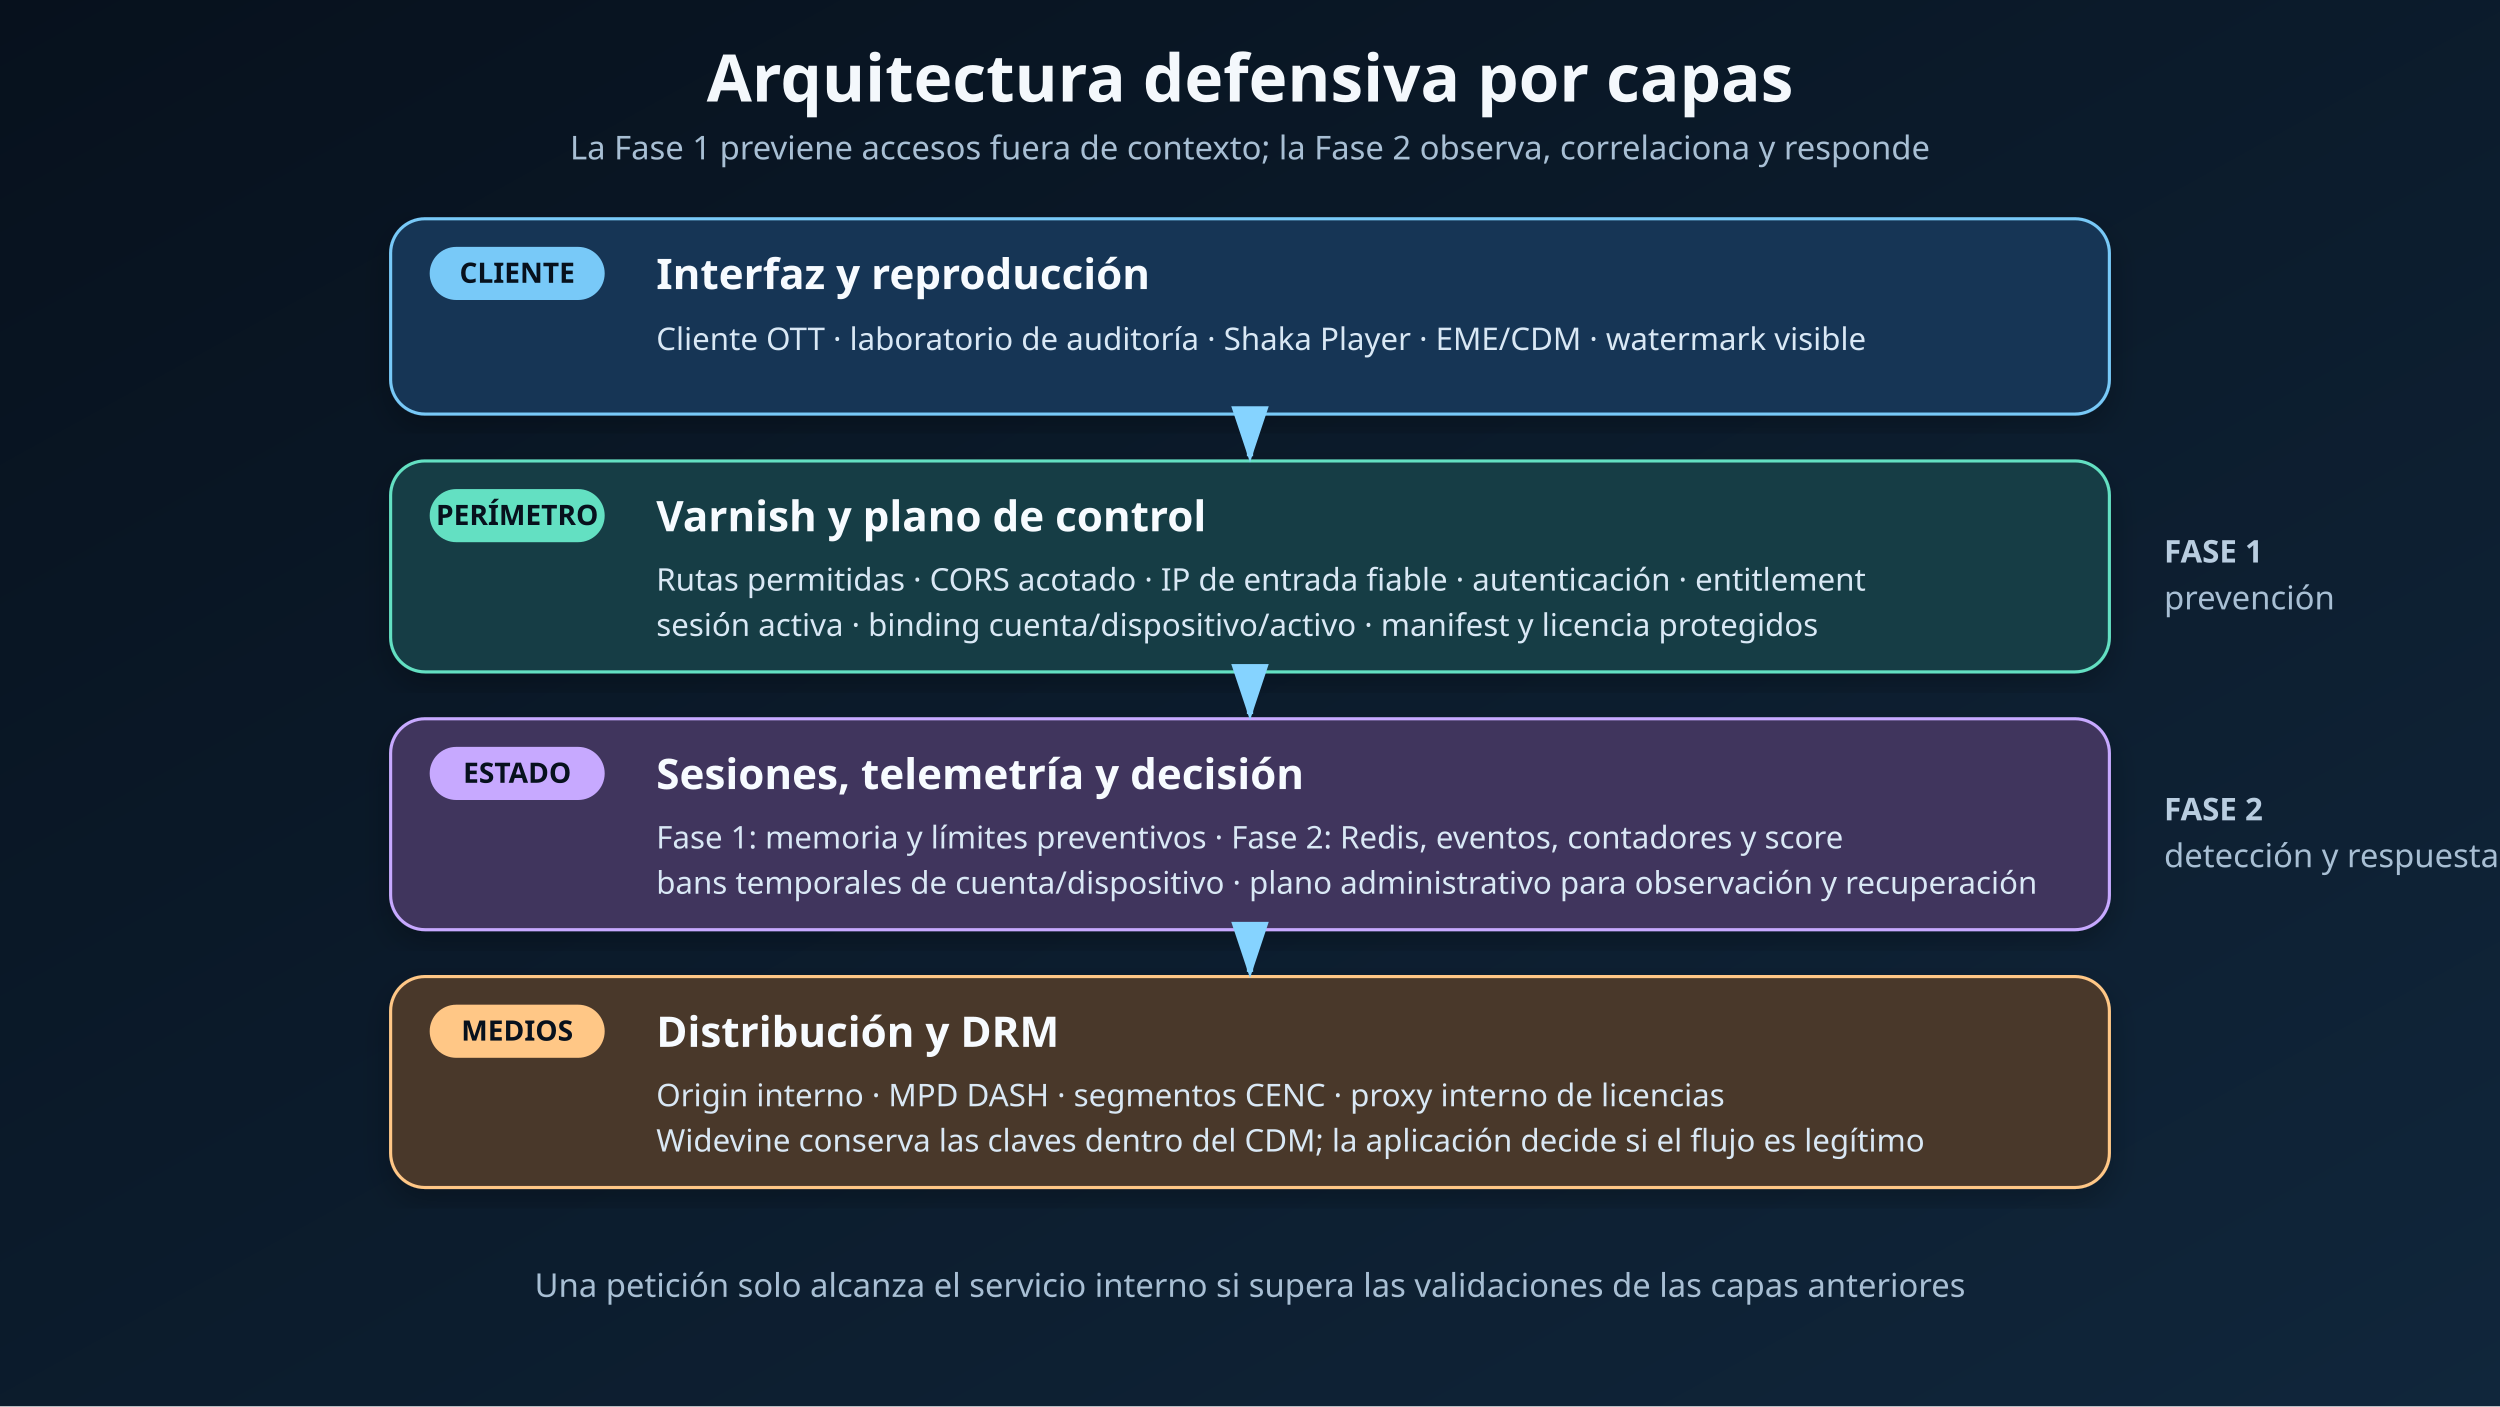
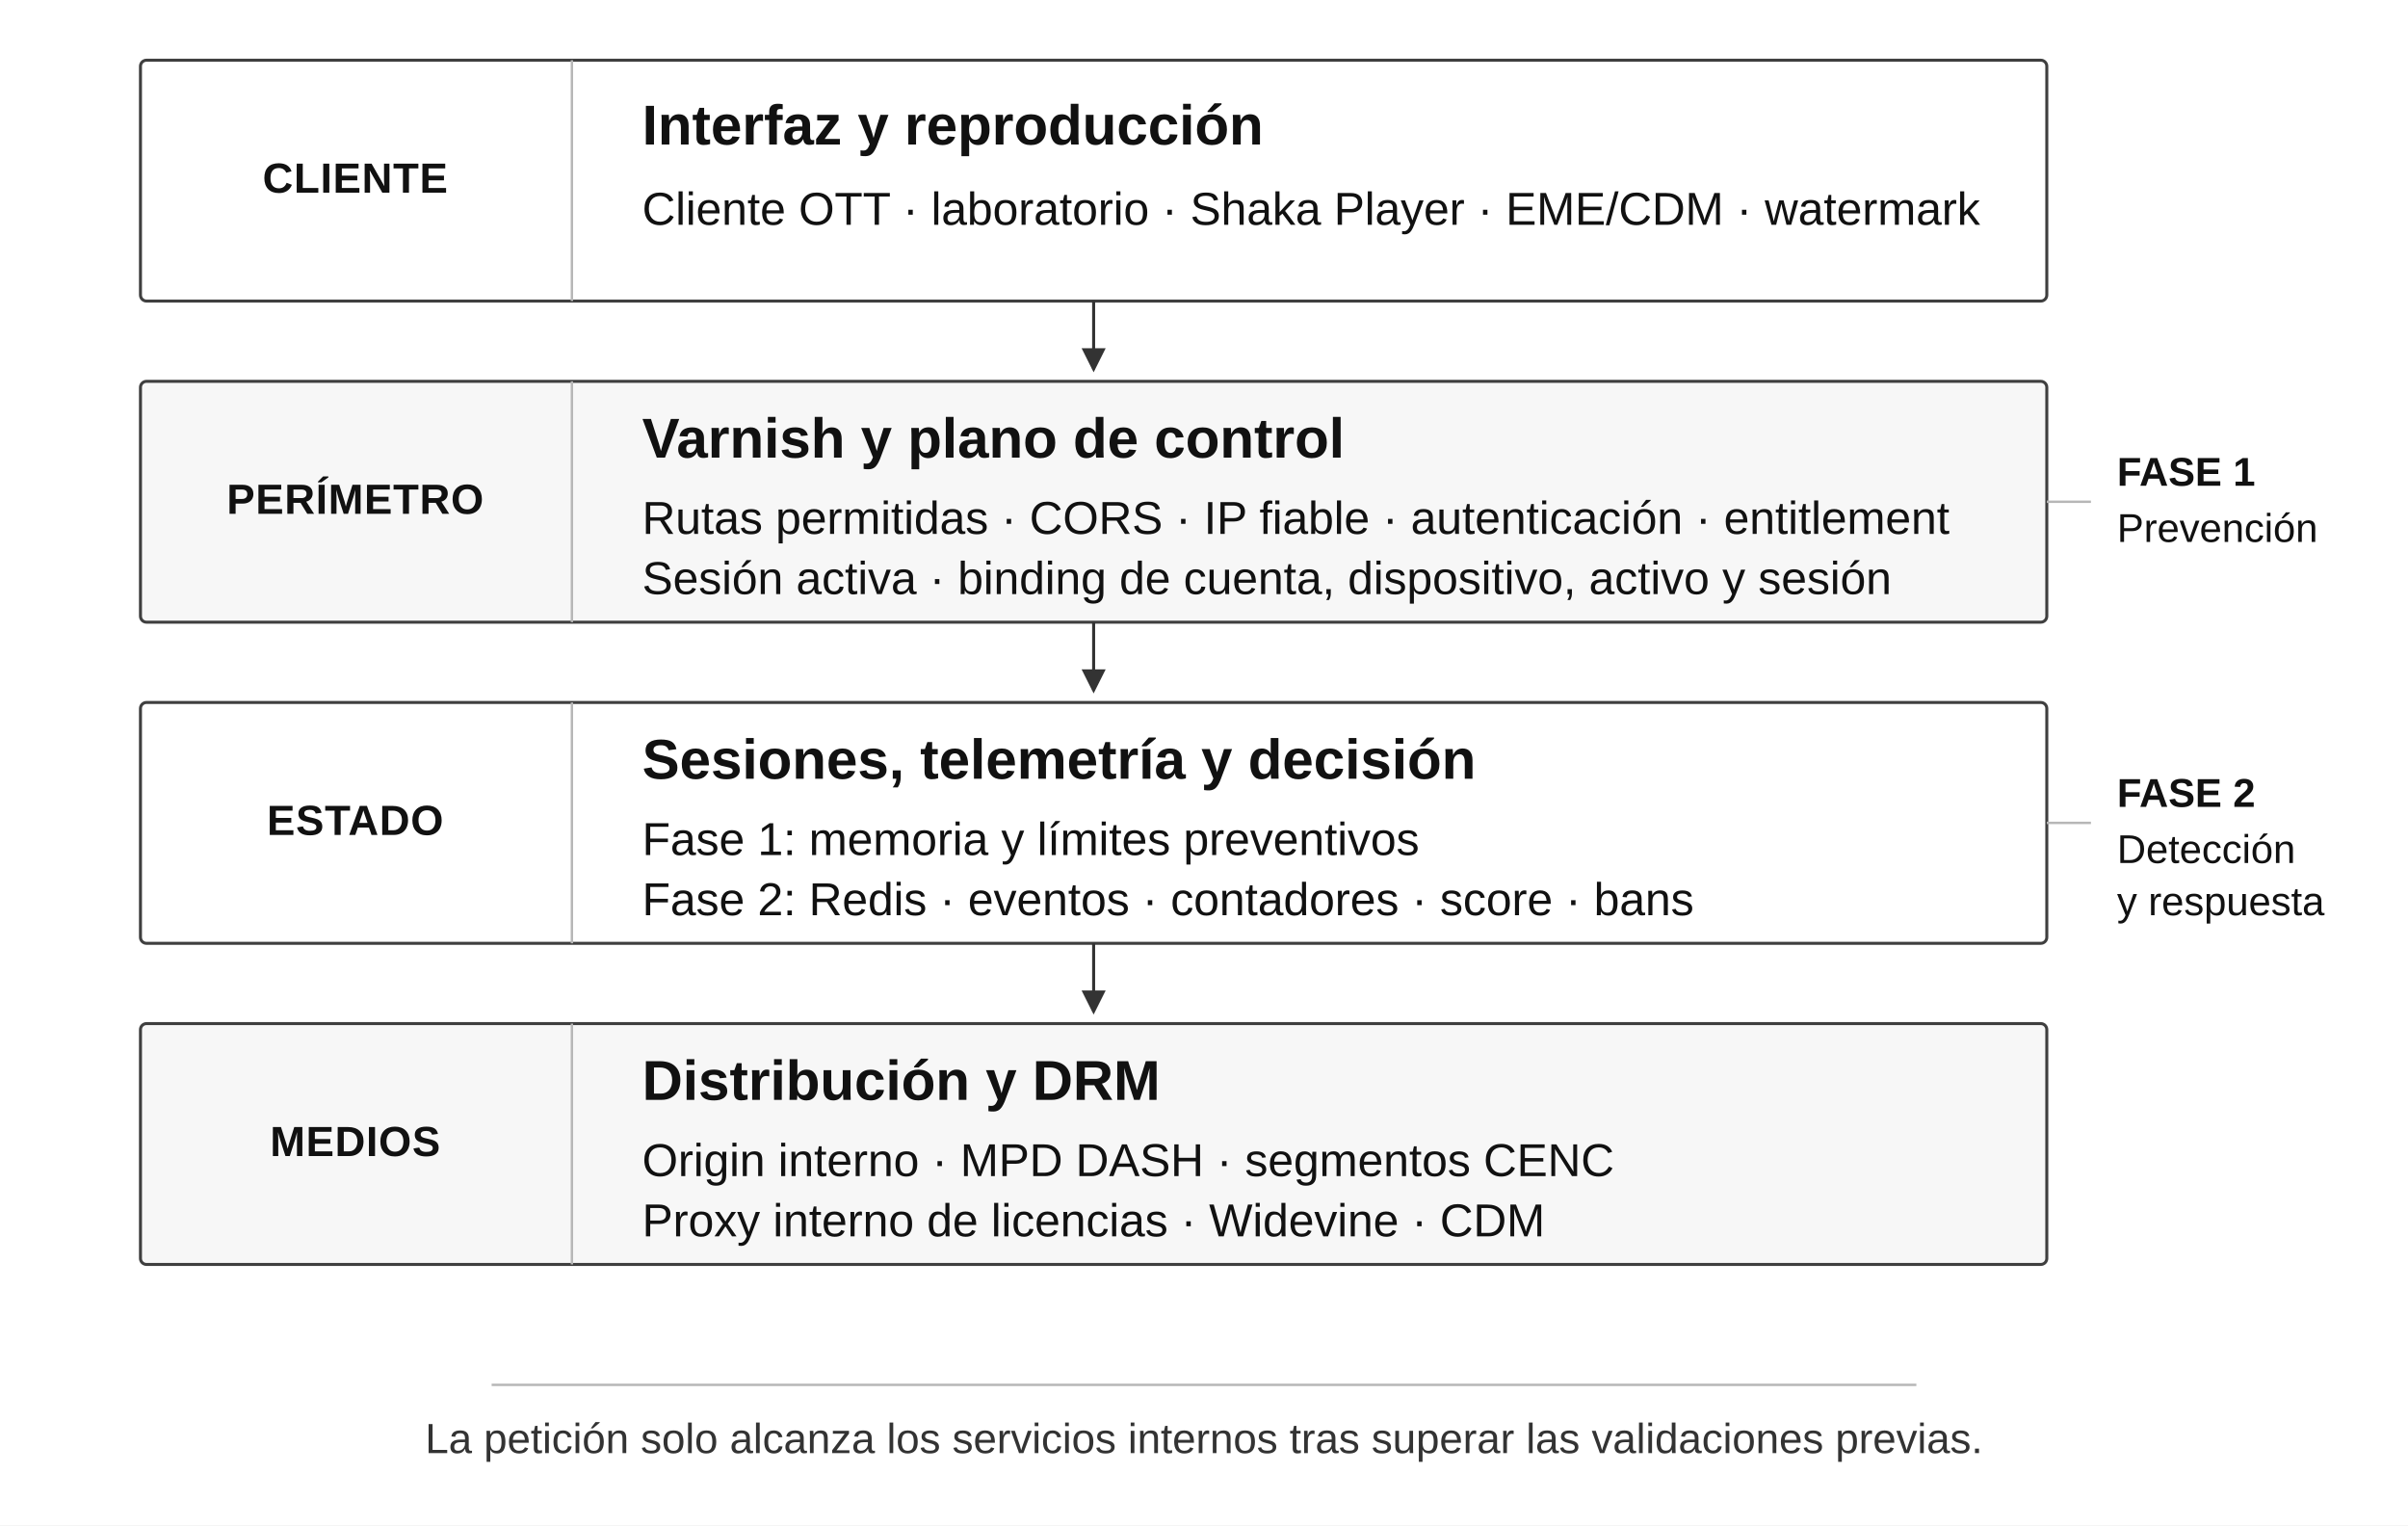
- <svg xmlns="http://www.w3.org/2000/svg" width="1600" height="900" viewBox="0 0 1600 900">
+ <svg xmlns="http://www.w3.org/2000/svg" width="1200" height="760" viewBox="0 0 1200 760" role="img" aria-labelledby="title desc">
  <defs>
-     <linearGradient id="bg" x1="0" y1="0" x2="1" y2="1">
-       <stop stop-color="#07111d" />
-       <stop offset="1" stop-color="#10263b" />
-     </linearGradient>
-     <filter id="shadow">
-       <feDropShadow dx="0" dy="8" stdDeviation="10" flood-opacity=".25" />
-     </filter>
-     <marker id="arrow" markerWidth="10" markerHeight="10" refX="8" refY="3" orient="auto">
-       <path d="M0,0 L0,6 L9,3 z" fill="#85d3ff" />
+     <marker id="arrow-a" markerWidth="8" markerHeight="8" refX="7" refY="4" orient="auto" markerUnits="strokeWidth">
+       <path d="M0,0 L8,4 L0,8 Z" fill="#333333" />
    </marker>
    <style>
-       .title{font:700 42px 'Segoe UI',sans-serif;fill:#f4f8fc}.sub{font:400 21px 'Segoe UI',sans-serif;fill:#a8bfd4}
-       .layer{rx:22;stroke-width:2;filter:url(#shadow)}.h{font:700 27px 'Segoe UI',sans-serif;fill:#f7fbff}.t{font:400 20px 'Segoe UI',sans-serif;fill:#d9e8f5}
-       .tag{font:700 18px 'Segoe UI',sans-serif;fill:#07111d}.side{font:600 20px 'Segoe UI',sans-serif;fill:#b9cde0}
+       text { font-family: Arial, Helvetica, sans-serif; fill: #111111; }
+       .box { stroke: #3F3F3F; stroke-width: 1.5; }
+       .divider { stroke: #B7B7B7; stroke-width: 1.2; }
+       .connector { stroke: #333333; stroke-width: 1.5; fill: none; marker-end: url(#arrow-a); }
+       .category { font-size: 21px; font-weight: 700; letter-spacing: 0.4px; }
+       .heading { font-size: 28px; font-weight: 700; }
+       .body { font-size: 23px; font-weight: 400; }
+       .phase { font-size: 20px; font-weight: 700; }
+       .phase-note { font-size: 20px; font-weight: 400; }
+       .note { font-size: 21px; font-weight: 400; fill: #333333; }
    </style>
  </defs>
-   <rect width="1600" height="900" fill="url(#bg)" />
-   <text x="800" y="65" text-anchor="middle" class="title">Arquitectura defensiva por capas</text>
-   <text x="800" y="102" text-anchor="middle" class="sub">La Fase 1 previene accesos fuera de contexto; la Fase 2 observa, correlaciona y responde</text>
-   <rect x="250" y="140" width="1100" height="125" class="layer" fill="#163654" stroke="#78c9f8" />
-   <rect x="275" y="158" width="112" height="34" rx="17" fill="#78c9f8" />
-   <text x="331" y="181" text-anchor="middle" class="tag">CLIENTE</text>
-   <text x="420" y="185" class="h">Interfaz y reproducción</text>
-   <text x="420" y="224" class="t">Cliente OTT · laboratorio de auditoría · Shaka Player · EME/CDM · watermark visible</text>
-   <rect x="250" y="295" width="1100" height="135" class="layer" fill="#153d44" stroke="#63e0c2" />
-   <rect x="275" y="313" width="112" height="34" rx="17" fill="#63e0c2" />
-   <text x="331" y="336" text-anchor="middle" class="tag">PERÍMETRO</text>
-   <text x="420" y="340" class="h">Varnish y plano de control</text>
-   <text x="420" y="378" class="t">Rutas permitidas · CORS acotado · IP de entrada fiable · autenticación · entitlement</text>
-   <text x="420" y="407" class="t">sesión activa · binding cuenta/dispositivo/activo · manifest y licencia protegidos</text>
-   <rect x="250" y="460" width="1100" height="135" class="layer" fill="#40345d" stroke="#c7a9ff" />
-   <rect x="275" y="478" width="112" height="34" rx="17" fill="#c7a9ff" />
-   <text x="331" y="501" text-anchor="middle" class="tag">ESTADO</text>
-   <text x="420" y="505" class="h">Sesiones, telemetría y decisión</text>
-   <text x="420" y="543" class="t">Fase 1: memoria y límites preventivos · Fase 2: Redis, eventos, contadores y score</text>
-   <text x="420" y="572" class="t">bans temporales de cuenta/dispositivo · plano administrativo para observación y recuperación</text>
-   <rect x="250" y="625" width="1100" height="135" class="layer" fill="#49372a" stroke="#ffc786" />
-   <rect x="275" y="643" width="112" height="34" rx="17" fill="#ffc786" />
-   <text x="331" y="666" text-anchor="middle" class="tag">MEDIOS</text>
-   <text x="420" y="670" class="h">Distribución y DRM</text>
-   <text x="420" y="708" class="t">Origin interno · MPD DASH · segmentos CENC · proxy interno de licencias</text>
-   <text x="420" y="737" class="t">Widevine conserva las claves dentro del CDM; la aplicación decide si el flujo es legítimo</text>
-   <line x1="800" y1="265" x2="800" y2="292" stroke="#85d3ff" stroke-width="4" marker-end="url(#arrow)" />
-   <line x1="800" y1="430" x2="800" y2="457" stroke="#85d3ff" stroke-width="4" marker-end="url(#arrow)" />
-   <line x1="800" y1="595" x2="800" y2="622" stroke="#85d3ff" stroke-width="4" marker-end="url(#arrow)" />
-   <text x="1385" y="360" class="side">FASE 1</text>
-   <text x="1385" y="390" class="sub">prevención</text>
-   <text x="1385" y="525" class="side">FASE 2</text>
-   <text x="1385" y="555" class="sub">detección y respuesta</text>
-   <text x="800" y="830" text-anchor="middle" class="sub">Una petición solo alcanza el servicio interno si supera las validaciones de las capas anteriores</text>
+   <rect width="1200" height="760" fill="#FFFFFF" />
+   <g aria-label="Capa de cliente">
+     <rect class="box" x="70" y="30" width="950" height="120" rx="3" fill="#FFFFFF" />
+     <line class="divider" x1="285" y1="30" x2="285" y2="150" />
+     <text class="category" x="177" y="96" text-anchor="middle">CLIENTE</text>
+     <text class="heading" x="320" y="72">Interfaz y reproducción</text>
+     <text class="body" x="320" y="112">Cliente OTT · laboratorio · Shaka Player · EME/CDM · watermark</text>
+   </g>
+   <path class="connector" d="M545 150 V184" />
+   <g aria-label="Capa de perímetro">
+     <rect class="box" x="70" y="190" width="950" height="120" rx="3" fill="#F7F7F7" />
+     <line class="divider" x1="285" y1="190" x2="285" y2="310" />
+     <text class="category" x="177" y="256" text-anchor="middle">PERÍMETRO</text>
+     <text class="heading" x="320" y="228">Varnish y plano de control</text>
+     <text class="body" x="320" y="266">Rutas permitidas · CORS · IP fiable · autenticación · entitlement</text>
+     <text class="body" x="320" y="296">Sesión activa · binding de cuenta, dispositivo, activo y sesión</text>
+     <line class="divider" x1="1020" y1="250" x2="1042" y2="250" />
+     <text class="phase" x="1055" y="242">FASE 1</text>
+     <text class="phase-note" x="1055" y="270">Prevención</text>
+   </g>
+   <path class="connector" d="M545 310 V344" />
+   <g aria-label="Capa de estado">
+     <rect class="box" x="70" y="350" width="950" height="120" rx="3" fill="#FFFFFF" />
+     <line class="divider" x1="285" y1="350" x2="285" y2="470" />
+     <text class="category" x="177" y="416" text-anchor="middle">ESTADO</text>
+     <text class="heading" x="320" y="388">Sesiones, telemetría y decisión</text>
+     <text class="body" x="320" y="426">Fase 1: memoria y límites preventivos</text>
+     <text class="body" x="320" y="456">Fase 2: Redis · eventos · contadores · score · bans</text>
+     <line class="divider" x1="1020" y1="410" x2="1042" y2="410" />
+     <text class="phase" x="1055" y="402">FASE 2</text>
+     <text class="phase-note" x="1055" y="430">Detección</text>
+     <text class="phase-note" x="1055" y="456">y respuesta</text>
+   </g>
+   <path class="connector" d="M545 470 V504" />
+   <g aria-label="Capa de medios">
+     <rect class="box" x="70" y="510" width="950" height="120" rx="3" fill="#F7F7F7" />
+     <line class="divider" x1="285" y1="510" x2="285" y2="630" />
+     <text class="category" x="177" y="576" text-anchor="middle">MEDIOS</text>
+     <text class="heading" x="320" y="548">Distribución y DRM</text>
+     <text class="body" x="320" y="586">Origin interno · MPD DASH · segmentos CENC</text>
+     <text class="body" x="320" y="616">Proxy interno de licencias · Widevine · CDM</text>
+   </g>
+   <line class="divider" x1="245" y1="690" x2="955" y2="690" />
+   <text class="note" x="600" y="724" text-anchor="middle">La petición solo alcanza los servicios internos tras superar las validaciones previas.</text>
</svg>
